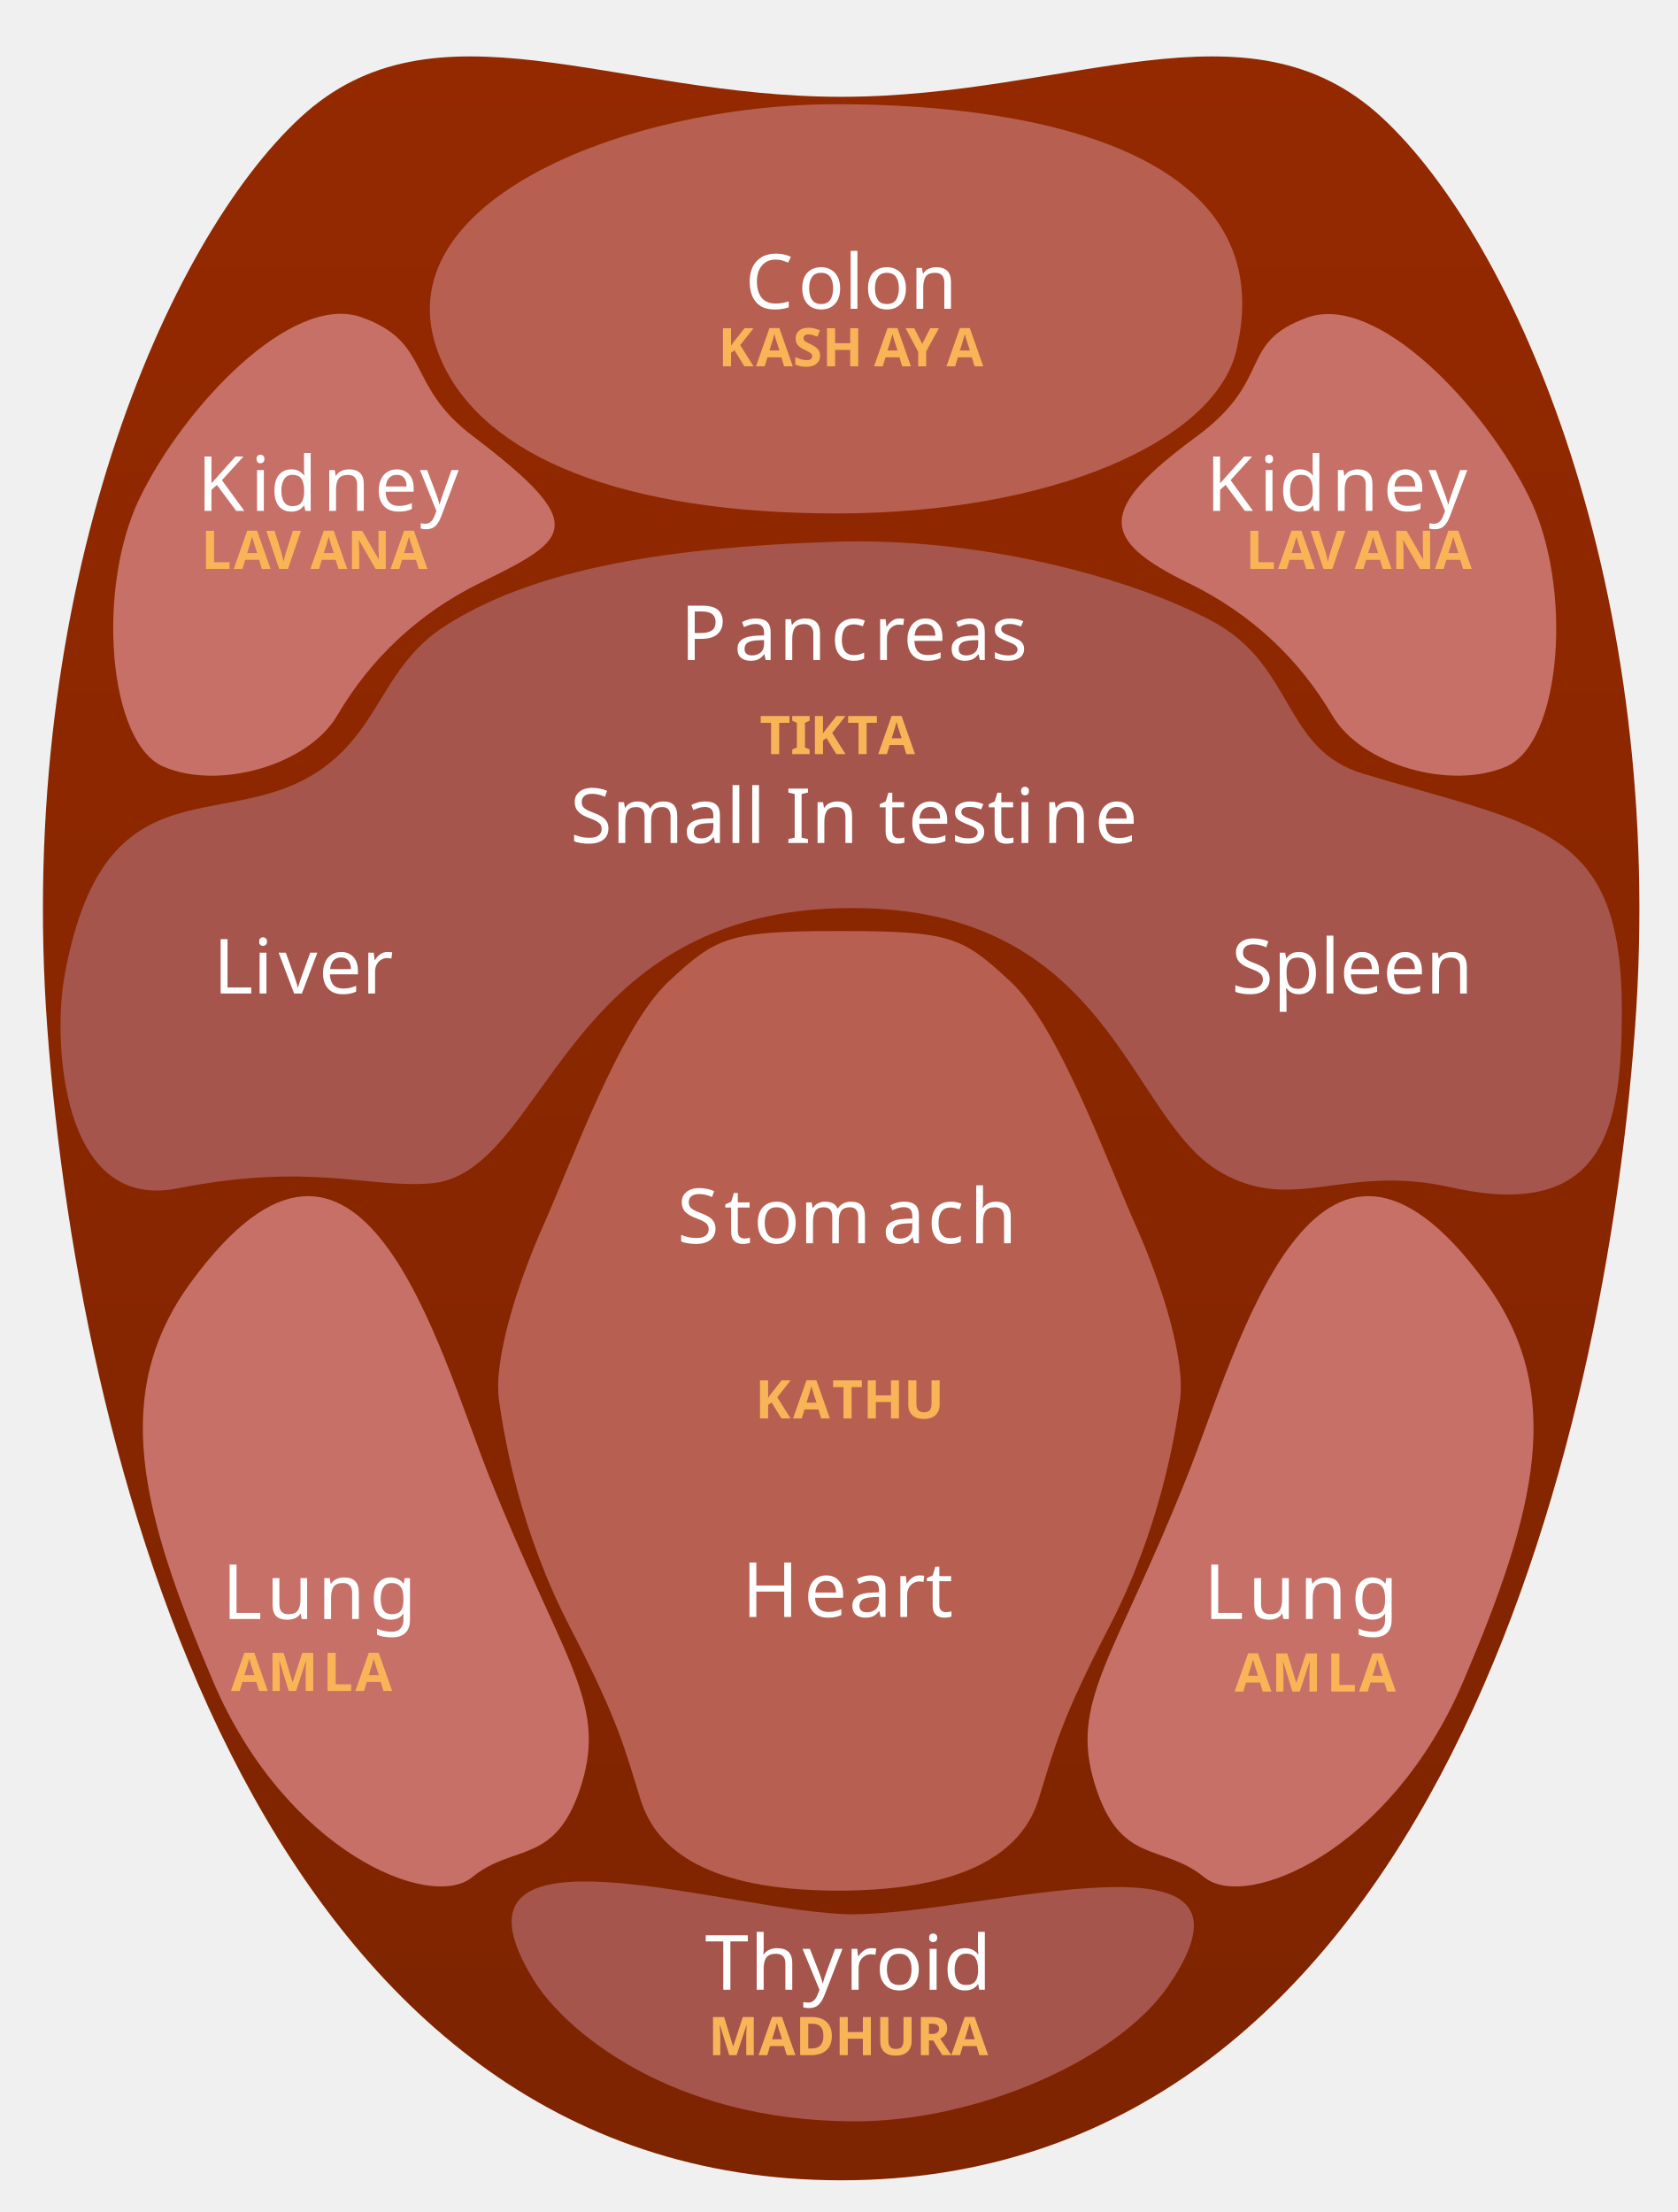
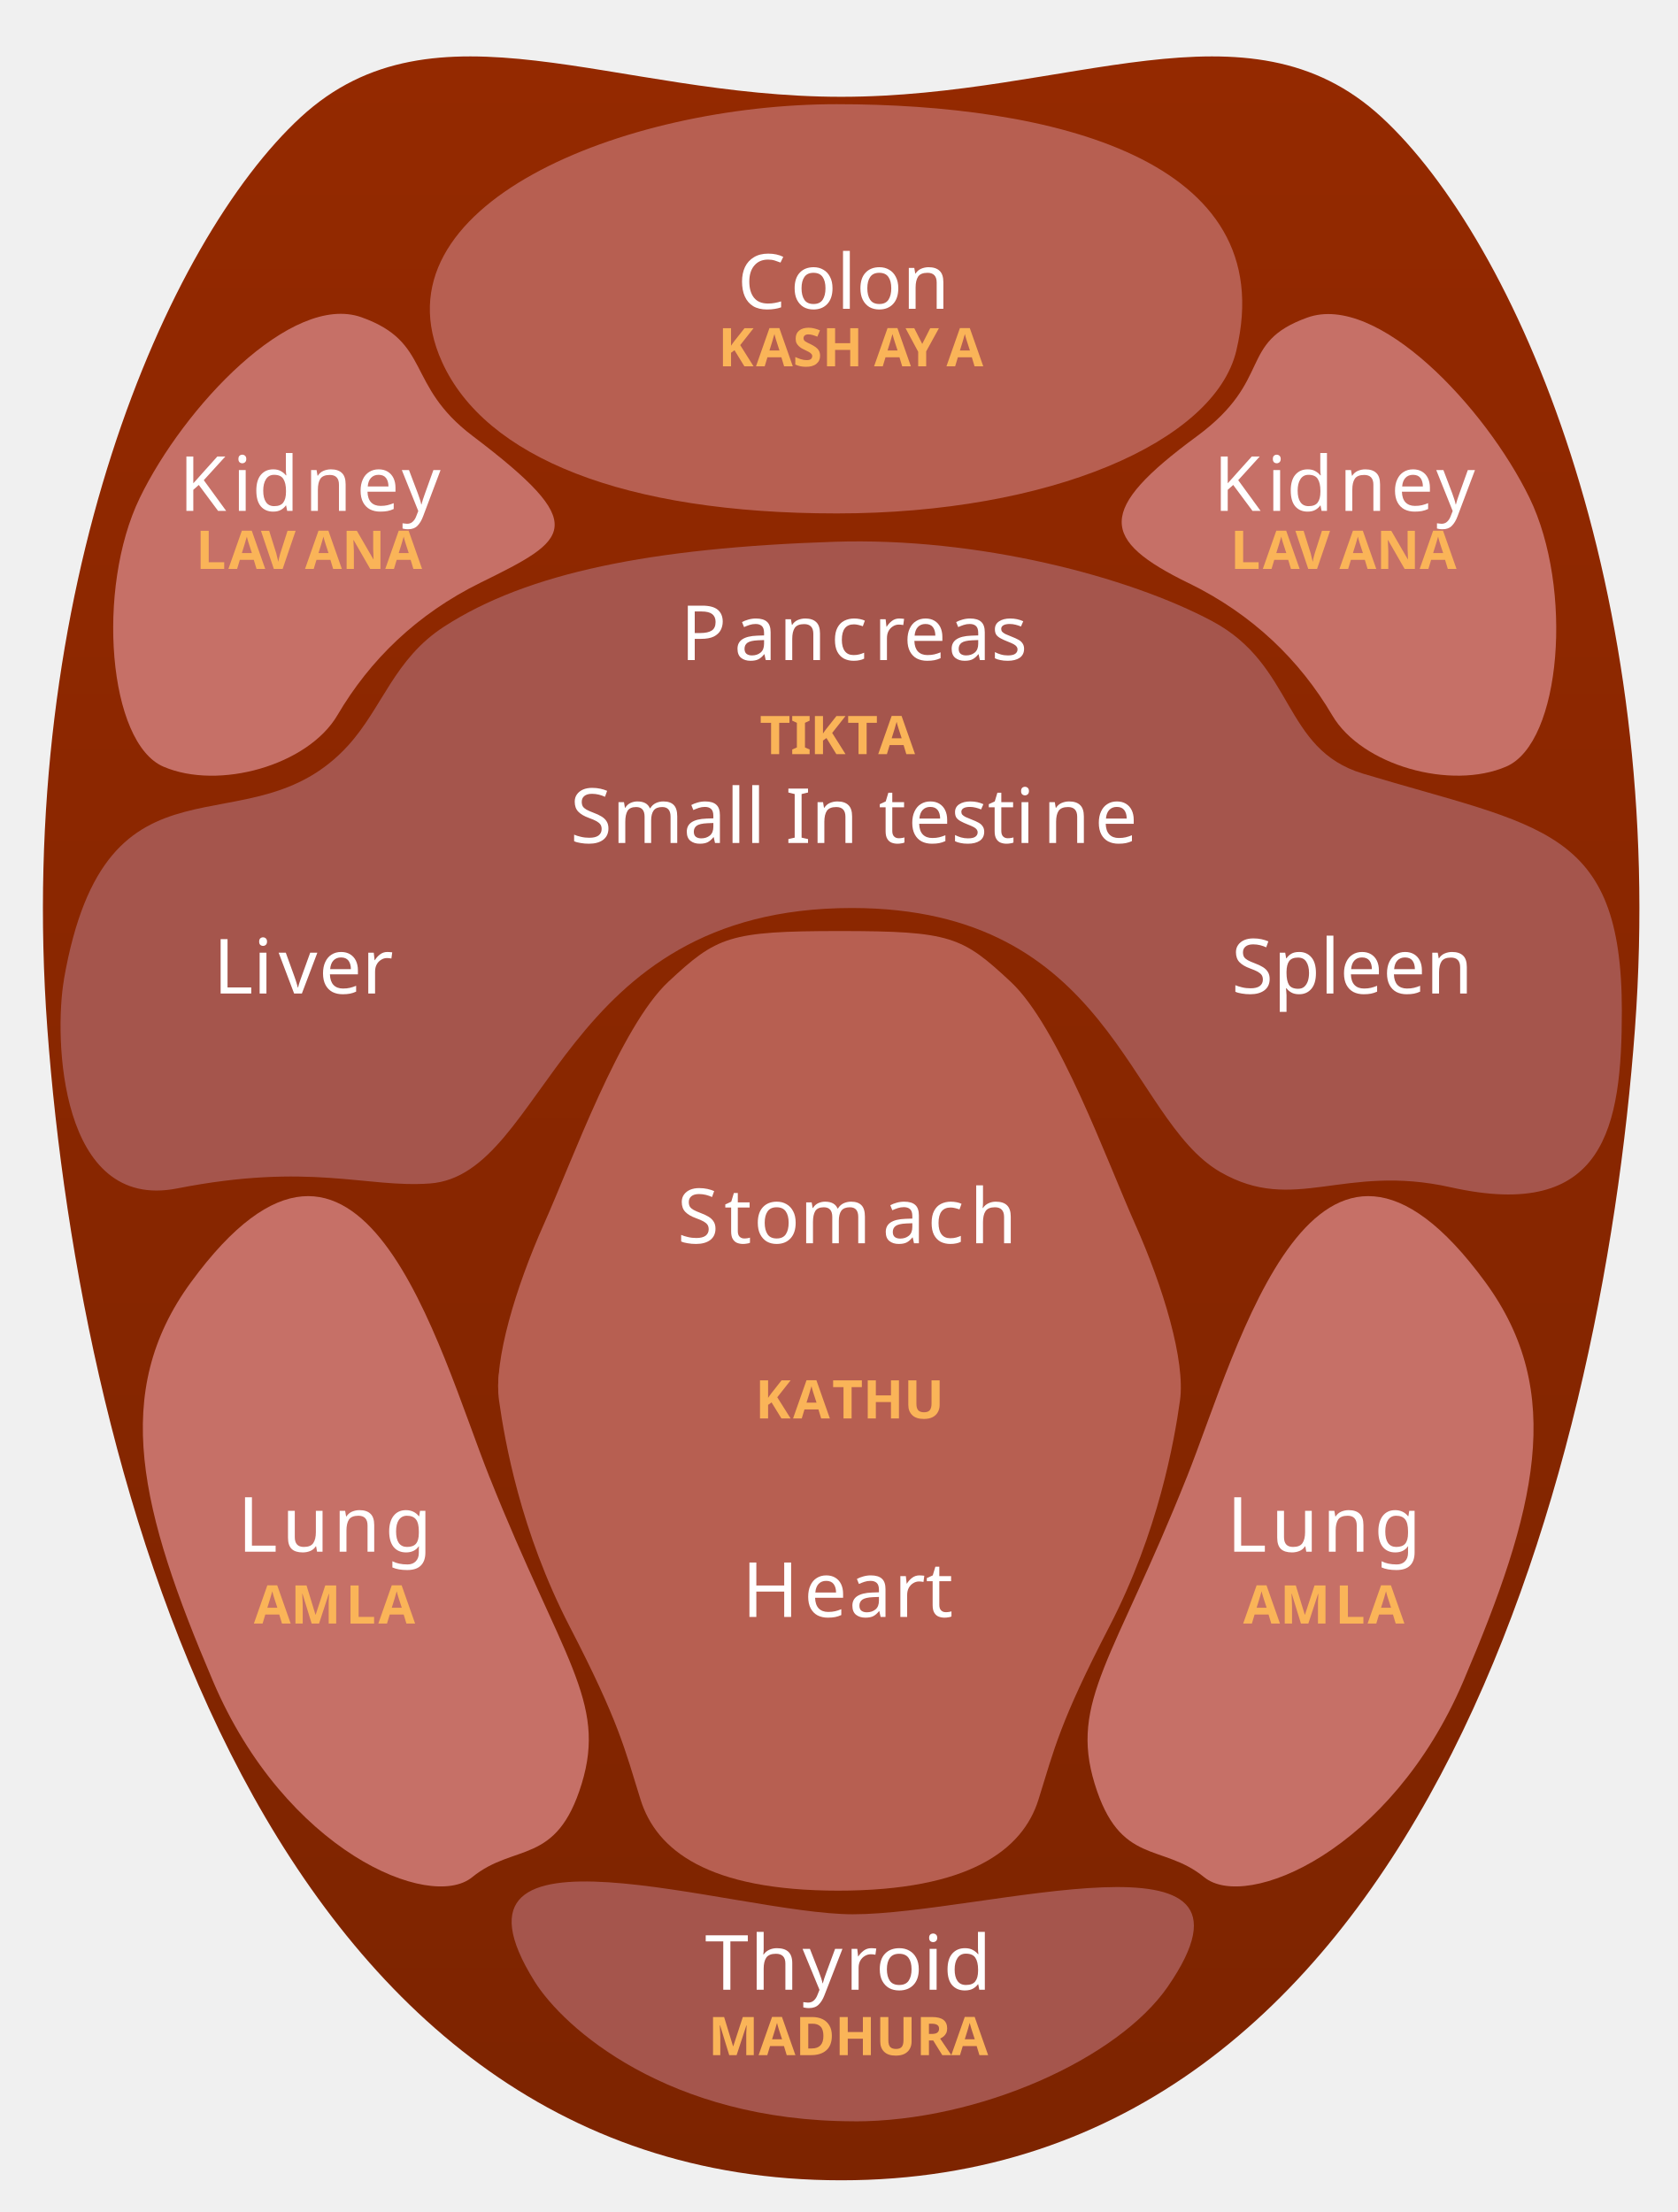
<svg xmlns="http://www.w3.org/2000/svg" viewBox="0 0 219.98 290.21">
  <defs>
    <style>
      .cls-1 {
        fill: #fff;
        font-family: Montserrat-Regular, Montserrat;
        font-size: 10px;
      }

      .cls-2 {
-         letter-spacing: -.01em;
+         letter-spacing: 0em;
      }

      .cls-3 {
-         letter-spacing: 0em;
+         letter-spacing: -.01em;
      }

      .cls-4 {
-         letter-spacing: -.01em;
+         letter-spacing: 0em;
      }

      .cls-5 {
        letter-spacing: -.01em;
      }

      .cls-6 {
-         letter-spacing: 0em;
+         letter-spacing: -.01em;
      }

      .cls-7 {
+         letter-spacing: 0em;
+       }
+ 
+       .cls-8 {
        letter-spacing: -.02em;
      }

-       .cls-8 {
+       .cls-9 {
        letter-spacing: -.03em;
      }

-       .cls-9 {
+       .cls-10 {
        fill: #fab458;
        font-family: Montserrat-Bold, Montserrat;
        font-size: 7px;
        font-weight: 700;
      }

-       .cls-10 {
+       .cls-11 {
        letter-spacing: .01em;
      }

-       .cls-11 {
+       .cls-12 {
        letter-spacing: -.02em;
      }

-       .cls-12 {
-         letter-spacing: 0em;
-       }
- 
      .cls-13 {
-         letter-spacing: 0em;
+         letter-spacing: -.01em;
      }

      .cls-14 {
        letter-spacing: 0em;
      }

      .cls-15 {
-         letter-spacing: -.01em;
+         letter-spacing: 0em;
      }

      .cls-16 {
        letter-spacing: 0em;
      }

      .cls-17 {
+         letter-spacing: 0em;
+       }
+ 
+       .cls-18 {
        letter-spacing: -.04em;
      }

-       .cls-18 {
+       .cls-19 {
        fill: #b75f51;
-       }
- 
-       .cls-19 {
-         letter-spacing: 0em;
      }

      .cls-20 {
        letter-spacing: -.02em;
      }

      .cls-21 {
        letter-spacing: 0em;
      }

      .cls-22 {
        fill: #c67067;
      }

      .cls-23 {
        fill: #a5554c;
      }

      .cls-24 {
        letter-spacing: 0em;
      }

      .cls-25 {
        letter-spacing: -.05em;
      }

      .cls-26 {
        fill: url(#linear-gradient);
      }

      .cls-27 {
        letter-spacing: -.04em;
      }

      .cls-28 {
        letter-spacing: -.04em;
      }
    </style>
    <linearGradient id="linear-gradient" x1="110.33" y1="7.4" x2="110.33" y2="286.05" gradientUnits="userSpaceOnUse">
      <stop offset="0" stop-color="#942900" />
      <stop offset="1" stop-color="#7d2400" />
    </linearGradient>
  </defs>
  <g id="Layer_2" data-name="Layer 2">
    <path class="cls-26" d="M110.33,12.7c29.95,0,53.3-13.54,70.88,2.67s37.5,61.88,33.24,119.58c-4.4,59.62-28.85,151.1-104.12,151.1S10.61,194.57,6.21,134.95C1.96,77.25,21.87,31.58,39.45,15.37s40.93-2.67,70.88-2.67Z" />
  </g>
  <g id="Layer_6" data-name="Layer 6">
    <path class="cls-23" d="M8.38,128.52c5.59-32.11,24.23-16.33,37.29-30.72,4.5-4.96,6.03-11.35,12.58-15.59,10.93-7.07,27.1-10.33,51.14-11.13,18.95-.63,38.71,4.6,49.6,10.41s9.18,16.81,19.76,20c23.28,7.03,33.98,6.98,33.98,31.11,0,15.24-2.19,27.7-22.44,23.17-14.11-3.16-20.49,3.6-30.22-2-12.19-7.02-14.31-34.64-48.35-34.64-38.47,0-39.87,35.01-55.33,36.14-8.37.61-15.65-2.79-33.15.65-15.48,3.05-16.17-19.84-14.85-27.4Z" />
  </g>
  <g id="Layer_3" data-name="Layer 3">
    <path class="cls-23" d="M112.09,278.31c-24.52,0-38.19-12.3-41.96-18.33-14.36-22.97,26.26-8.83,41.74-8.83,17.01,0,56.54-12.59,41.3,9.5-6.52,9.45-24.74,17.67-41.08,17.67Z" />
    <path class="cls-22" d="M64.22,193.82c9.54,23.93,15.39,29.37,12.08,40.2s-8.83,7.74-14.36,12.26-24.52-3.43-34.01-25.73-13.5-37.82-2.87-52.34c22.31-30.48,32.39,8.61,39.16,25.62Z" />
    <path class="cls-22" d="M155.66,193.82c-9.54,23.93-15.39,29.37-12.08,40.2,3.31,10.82,8.83,7.74,14.36,12.26,5.52,4.52,24.52-3.43,34.01-25.73,9.5-22.31,13.5-37.82,2.87-52.34-22.31-30.48-32.39,8.61-39.16,25.62Z" />
    <g id="Layer_8" data-name="Layer 8">
-       <path class="cls-18" d="M110.14,122.15c-14.58,0-16.12.74-22.45,6.63s-12.66,23.56-16.34,31.8c-3.68,8.25-6.63,17.97-5.89,23.19s2.8,17.15,9.28,29.67,7.21,16.05,9.28,22.67,8.82,11.94,25.98,11.94h-.11c17.17,0,24.25-5.31,26.32-11.94s2.8-10.16,9.28-22.67,8.54-24.44,9.28-29.67-2.21-14.95-5.89-23.19-10.01-25.91-16.34-31.8-7.8-6.63-22.38-6.63h0Z" />
+       <path class="cls-19" d="M110.14,122.15c-14.58,0-16.12.74-22.45,6.63s-12.66,23.56-16.34,31.8c-3.68,8.25-6.63,17.97-5.89,23.19s2.8,17.15,9.28,29.67,7.21,16.05,9.28,22.67,8.82,11.94,25.98,11.94h-.11c17.17,0,24.25-5.31,26.32-11.94s2.8-10.16,9.28-22.67,8.54-24.44,9.28-29.67-2.21-14.95-5.89-23.19-10.01-25.91-16.34-31.8-7.8-6.63-22.38-6.63h0Z" />
    </g>
-     <path class="cls-18" d="M150.73,192.51c-3.27,22.15-12.15,26.5-13.91,36.44s-5.74,18.11-26.61,18.11-22.42-6.4-27.94-20.98-10.38-16.12-13.69-33.57c-3.31-17.45,21.87,0,41.08,0s43.07-13.47,41.08,0Z" />
-     <path class="cls-18" d="M110.47,124.02c22.33,0,28.38,13.77,33.9,28.35s15.46,35.94,5.08,31.17c-19.21-8.83-25.58-1.55-40.21-1.55s-28.24-5.77-39.74,1.43c-8.43,5.27-2.87-11.7,6.18-29.48s9.59-29.92,34.79-29.92Z" />
+     <path class="cls-19" d="M150.73,192.51c-3.27,22.15-12.15,26.5-13.91,36.44s-5.74,18.11-26.61,18.11-22.42-6.4-27.94-20.98-10.38-16.12-13.69-33.57c-3.31-17.45,21.87,0,41.08,0s43.07-13.47,41.08,0Z" />
+     <path class="cls-19" d="M110.47,124.02c22.33,0,28.38,13.77,33.9,28.35s15.46,35.94,5.08,31.17c-19.21-8.83-25.58-1.55-40.21-1.55s-28.24-5.77-39.74,1.43c-8.43,5.27-2.87-11.7,6.18-29.48s9.59-29.92,34.79-29.92Z" />
    <path class="cls-23" d="M207.93,147.22c-3.11,14.87-24.1,3.26-36.03,5.61-10.76,2.12-19.28-8.7-22.94-17.98-7.4-18.77,20.76-35.12,30.26-30.92s37.99-1.1,28.71,43.29Z" />
    <path class="cls-23" d="M11.92,147.22c3.11,14.87,17.1,3.17,31.25,4.36,10.93.92,24.06-7.45,27.72-16.73,7.4-18.77-20.76-35.12-30.26-30.92s-37.99-1.1-28.71,43.29Z" />
    <path class="cls-23" d="M165.08,90.98c-1.98,24.88-26.23,26.34-56.11,26.34s-51.44-2.13-55.11-26.34c-1.35-8.92,25.23-16.34,55.11-16.34s56.83,7.35,56.11,16.34Z" />
    <path class="cls-22" d="M155.91,76.5c8.4,4.11,14.58,10.12,18.84,17.36,3.87,6.57,15.58,9.84,22.82,6.71s8.82-23.39,3.04-35.27c-5.79-11.87-19.96-26.95-29.15-23.63s-4.34,8.1-14.49,15.58c-13.2,9.71-12.69,13.57-1.06,19.26Z" />
    <path class="cls-22" d="M63.06,76.43c-8.39,4.13-14.55,10.16-18.8,17.4-3.86,6.58-15.55,9.87-22.81,6.76s-8.88-23.37-3.12-35.26,19.9-26.99,29.1-23.7c9.2,3.29,5.73,8.87,14.53,15.54,15.66,11.87,12.72,13.54,1.1,19.26Z" />
-     <path class="cls-18" d="M162.16,46.01c6.07-25.28-24.5-32.34-52.41-32.34s-61.08,13.23-51.77,33.82c5.66,12.52,23.86,19.87,51.77,19.87s49.53-9.35,52.41-21.34Z" />
+     <path class="cls-19" d="M162.16,46.01c6.07-25.28-24.5-32.34-52.41-32.34s-61.08,13.23-51.77,33.82c5.66,12.52,23.86,19.87,51.77,19.87s49.53-9.35,52.41-21.34Z" />
  </g>
  <g id="Layer_5" data-name="Layer 5">
-     <text class="cls-1" transform="translate(157.91 212.41)">
+     <text class="cls-1" transform="translate(31.17 203.58)">
      <tspan class="cls-24" x="0" y="0">L</tspan>
-       <tspan class="cls-16" x="5.81" y="0">u</tspan>
-       <tspan class="cls-13" x="12.54" y="0">n</tspan>
-       <tspan class="cls-6" x="19.33" y="0">g</tspan>
-     </text>
-     <text class="cls-1" transform="translate(29.15 212.41)">
-       <tspan class="cls-24" x="0" y="0">L</tspan>
-       <tspan class="cls-16" x="5.81" y="0">u</tspan>
-       <tspan class="cls-13" x="12.54" y="0">n</tspan>
-       <tspan class="cls-6" x="19.33" y="0">g</tspan>
+       <tspan class="cls-17" x="5.81" y="0">u</tspan>
+       <tspan class="cls-15" x="12.54" y="0">n</tspan>
+       <tspan class="cls-7" x="19.33" y="0">g</tspan>
    </text>
    <text class="cls-1" transform="translate(92.47 261.05) scale(1.03 1)">
      <tspan x="0" y="0">T</tspan>
-       <tspan class="cls-19" x="5.74" y="0">h</tspan>
+       <tspan class="cls-2" x="5.74" y="0">h</tspan>
      <tspan x="12.41" y="0">y</tspan>
-       <tspan class="cls-15" x="17.83" y="0">r</tspan>
+       <tspan class="cls-13" x="17.83" y="0">r</tspan>
      <tspan x="21.71" y="0">oid</tspan>
    </text>
    <text class="cls-1" transform="translate(97.33 212.14)">
      <tspan x="0" y="0">H</tspan>
-       <tspan class="cls-7" x="8.13" y="0">e</tspan>
+       <tspan class="cls-8" x="8.13" y="0">e</tspan>
      <tspan x="14.02" y="0">a</tspan>
-       <tspan class="cls-10" x="19.92" y="0">r</tspan>
-       <tspan class="cls-16" x="24.08" y="0">t</tspan>
+       <tspan class="cls-11" x="19.92" y="0">r</tspan>
+       <tspan class="cls-17" x="24.08" y="0">t</tspan>
    </text>
    <text class="cls-1" transform="translate(88.83 163.11)">
      <tspan x="0" y="0">S</tspan>
      <tspan class="cls-20" x="6.15" y="0">t</tspan>
-       <tspan class="cls-16" x="10.02" y="0">om</tspan>
-       <tspan class="cls-12" x="26.9" y="0">a</tspan>
+       <tspan class="cls-17" x="10.02" y="0">om</tspan>
+       <tspan class="cls-14" x="26.9" y="0">a</tspan>
      <tspan class="cls-24" x="32.82" y="0">c</tspan>
-       <tspan class="cls-16" x="38.37" y="0">h</tspan>
+       <tspan class="cls-17" x="38.37" y="0">h</tspan>
    </text>
    <text class="cls-1" transform="translate(89.25 86.6)">
-       <tspan class="cls-2" x="0" y="0">P</tspan>
-       <tspan class="cls-6" x="7.03" y="0">a</tspan>
-       <tspan class="cls-13" x="12.93" y="0">n</tspan>
+       <tspan class="cls-3" x="0" y="0">P</tspan>
+       <tspan class="cls-7" x="7.03" y="0">a</tspan>
+       <tspan class="cls-15" x="12.93" y="0">n</tspan>
      <tspan x="19.72" y="0">c</tspan>
-       <tspan class="cls-4" x="25.35" y="0">r</tspan>
-       <tspan class="cls-7" x="29.23" y="0">e</tspan>
+       <tspan class="cls-5" x="25.35" y="0">r</tspan>
+       <tspan class="cls-8" x="29.23" y="0">e</tspan>
      <tspan x="35.12" y="0">as</tspan>
    </text>
-     <text class="cls-1" transform="translate(97.72 40.51)">
-       <tspan class="cls-11" x="0" y="0">C</tspan>
+     <text class="cls-1" transform="translate(96.72 40.51)">
+       <tspan class="cls-12" x="0" y="0">C</tspan>
      <tspan x="6.96" y="0">olon</tspan>
    </text>
-     <text class="cls-1" transform="translate(25.86 67.03)">
-       <tspan class="cls-5" x="0" y="0">K</tspan>
+     <text class="cls-1" transform="translate(159.16 67.03)">
+       <tspan class="cls-6" x="0" y="0">K</tspan>
      <tspan x="7.01" y="0">id</tspan>
-       <tspan class="cls-13" x="16.48" y="0">n</tspan>
+       <tspan class="cls-15" x="16.48" y="0">n</tspan>
      <tspan class="cls-21" x="23.27" y="0">e</tspan>
      <tspan x="29.21" y="0">y</tspan>
    </text>
-     <text class="cls-1" transform="translate(158.16 67.03)">
-       <tspan class="cls-5" x="0" y="0">K</tspan>
-       <tspan x="7.01" y="0">id</tspan>
-       <tspan class="cls-13" x="16.48" y="0">n</tspan>
-       <tspan class="cls-21" x="23.27" y="0">e</tspan>
-       <tspan x="29.21" y="0">y</tspan>
-     </text>
    <text class="cls-1" transform="translate(27.97 130.35)">
      <tspan x="0" y="0">Li</tspan>
-       <tspan class="cls-7" x="8.58" y="0">v</tspan>
+       <tspan class="cls-8" x="8.58" y="0">v</tspan>
      <tspan x="13.85" y="0">er</tspan>
    </text>
    <text class="cls-1" transform="translate(161.52 130.35)">
      <tspan x="0" y="0">Spleen</tspan>
    </text>
-     <text class="cls-9" transform="translate(92.9 269.63)">
+     <text class="cls-10" transform="translate(92.9 269.63)">
      <tspan x="0" y="0">MADHURA</tspan>
    </text>
    <text class="cls-1" transform="translate(74.79 110.6)">
      <tspan x="0" y="0">Small In</tspan>
      <tspan class="cls-20" x="40.45" y="0">t</tspan>
      <tspan x="44.32" y="0">esti</tspan>
-       <tspan class="cls-13" x="62" y="0">n</tspan>
+       <tspan class="cls-15" x="62" y="0">n</tspan>
      <tspan x="68.79" y="0">e</tspan>
    </text>
-     <text class="cls-9" transform="translate(30.29 221.85)">
+     <text class="cls-10" transform="translate(33.3 213.01)">
      <tspan x="0" y="0">AM</tspan>
-       <tspan class="cls-3" x="12.05" y="0">L</tspan>
+       <tspan class="cls-4" x="12.05" y="0">L</tspan>
      <tspan x="16.32" y="0">A</tspan>
    </text>
-     <text class="cls-9" transform="translate(161.94 221.93)">
-       <tspan x="0" y="0">AM</tspan>
-       <tspan class="cls-3" x="12.05" y="0">L</tspan>
-       <tspan x="16.32" y="0">A</tspan>
-     </text>
-     <text class="cls-9" transform="translate(99.06 186.1)">
-       <tspan class="cls-8" x="0" y="0">K</tspan>
+     <text class="cls-10" transform="translate(99.06 186.1)">
+       <tspan class="cls-9" x="0" y="0">K</tspan>
      <tspan class="cls-28" x="4.96" y="0">A</tspan>
      <tspan x="10.08" y="0">THU</tspan>
    </text>
-     <text class="cls-9" transform="translate(99.64 98.94)">
+     <text class="cls-10" transform="translate(99.64 98.94)">
      <tspan x="0" y="0">TI</tspan>
      <tspan class="cls-25" x="6.62" y="0">K</tspan>
      <tspan class="cls-28" x="11.47" y="0">T</tspan>
      <tspan x="15.55" y="0">A</tspan>
    </text>
-     <text class="cls-9" transform="translate(26.39 74.64)">
-       <tspan class="cls-3" x="0" y="0">L</tspan>
-       <tspan class="cls-17" x="4.27" y="0">AV</tspan>
-       <tspan class="cls-14" x="14.32" y="0">ANA</tspan>
-     </text>
-     <text class="cls-9" transform="translate(163.37 74.64)">
-       <tspan class="cls-3" x="0" y="0">L</tspan>
-       <tspan class="cls-17" x="4.27" y="0">AV</tspan>
-       <tspan class="cls-14" x="14.32" y="0">ANA</tspan>
-     </text>
-     <text class="cls-9" transform="translate(94.2 48.06)">
-       <tspan class="cls-8" x="0" y="0">K</tspan>
+     <text class="cls-10" transform="translate(161.37 74.64)">
+       <tspan class="cls-4" x="0" y="0">L</tspan>
+       <tspan class="cls-18" x="4.27" y="0">AV</tspan>
+       <tspan class="cls-16" x="14.32" y="0">ANA</tspan>
+     </text>
+     <text class="cls-10" transform="translate(94.2 48.06)">
+       <tspan class="cls-9" x="0" y="0">K</tspan>
      <tspan x="4.96" y="0">ASH</tspan>
      <tspan class="cls-27" x="20.45" y="0">AY</tspan>
      <tspan x="29.94" y="0">A</tspan>
    </text>
+     <text class="cls-1" transform="translate(160.92 203.58)">
+       <tspan class="cls-24" x="0" y="0">L</tspan>
+       <tspan class="cls-17" x="5.81" y="0">u</tspan>
+       <tspan class="cls-15" x="12.54" y="0">n</tspan>
+       <tspan class="cls-7" x="19.33" y="0">g</tspan>
+     </text>
+     <text class="cls-10" transform="translate(163.06 213.01)">
+       <tspan x="0" y="0">AM</tspan>
+       <tspan class="cls-4" x="12.05" y="0">L</tspan>
+       <tspan x="16.32" y="0">A</tspan>
+     </text>
+     <text class="cls-1" transform="translate(23.48 67.03)">
+       <tspan class="cls-6" x="0" y="0">K</tspan>
+       <tspan x="7.01" y="0">id</tspan>
+       <tspan class="cls-15" x="16.48" y="0">n</tspan>
+       <tspan class="cls-21" x="23.27" y="0">e</tspan>
+       <tspan x="29.21" y="0">y</tspan>
+     </text>
+     <text class="cls-10" transform="translate(25.69 74.64)">
+       <tspan class="cls-4" x="0" y="0">L</tspan>
+       <tspan class="cls-18" x="4.27" y="0">AV</tspan>
+       <tspan class="cls-16" x="14.32" y="0">ANA</tspan>
+     </text>
  </g>
</svg>
